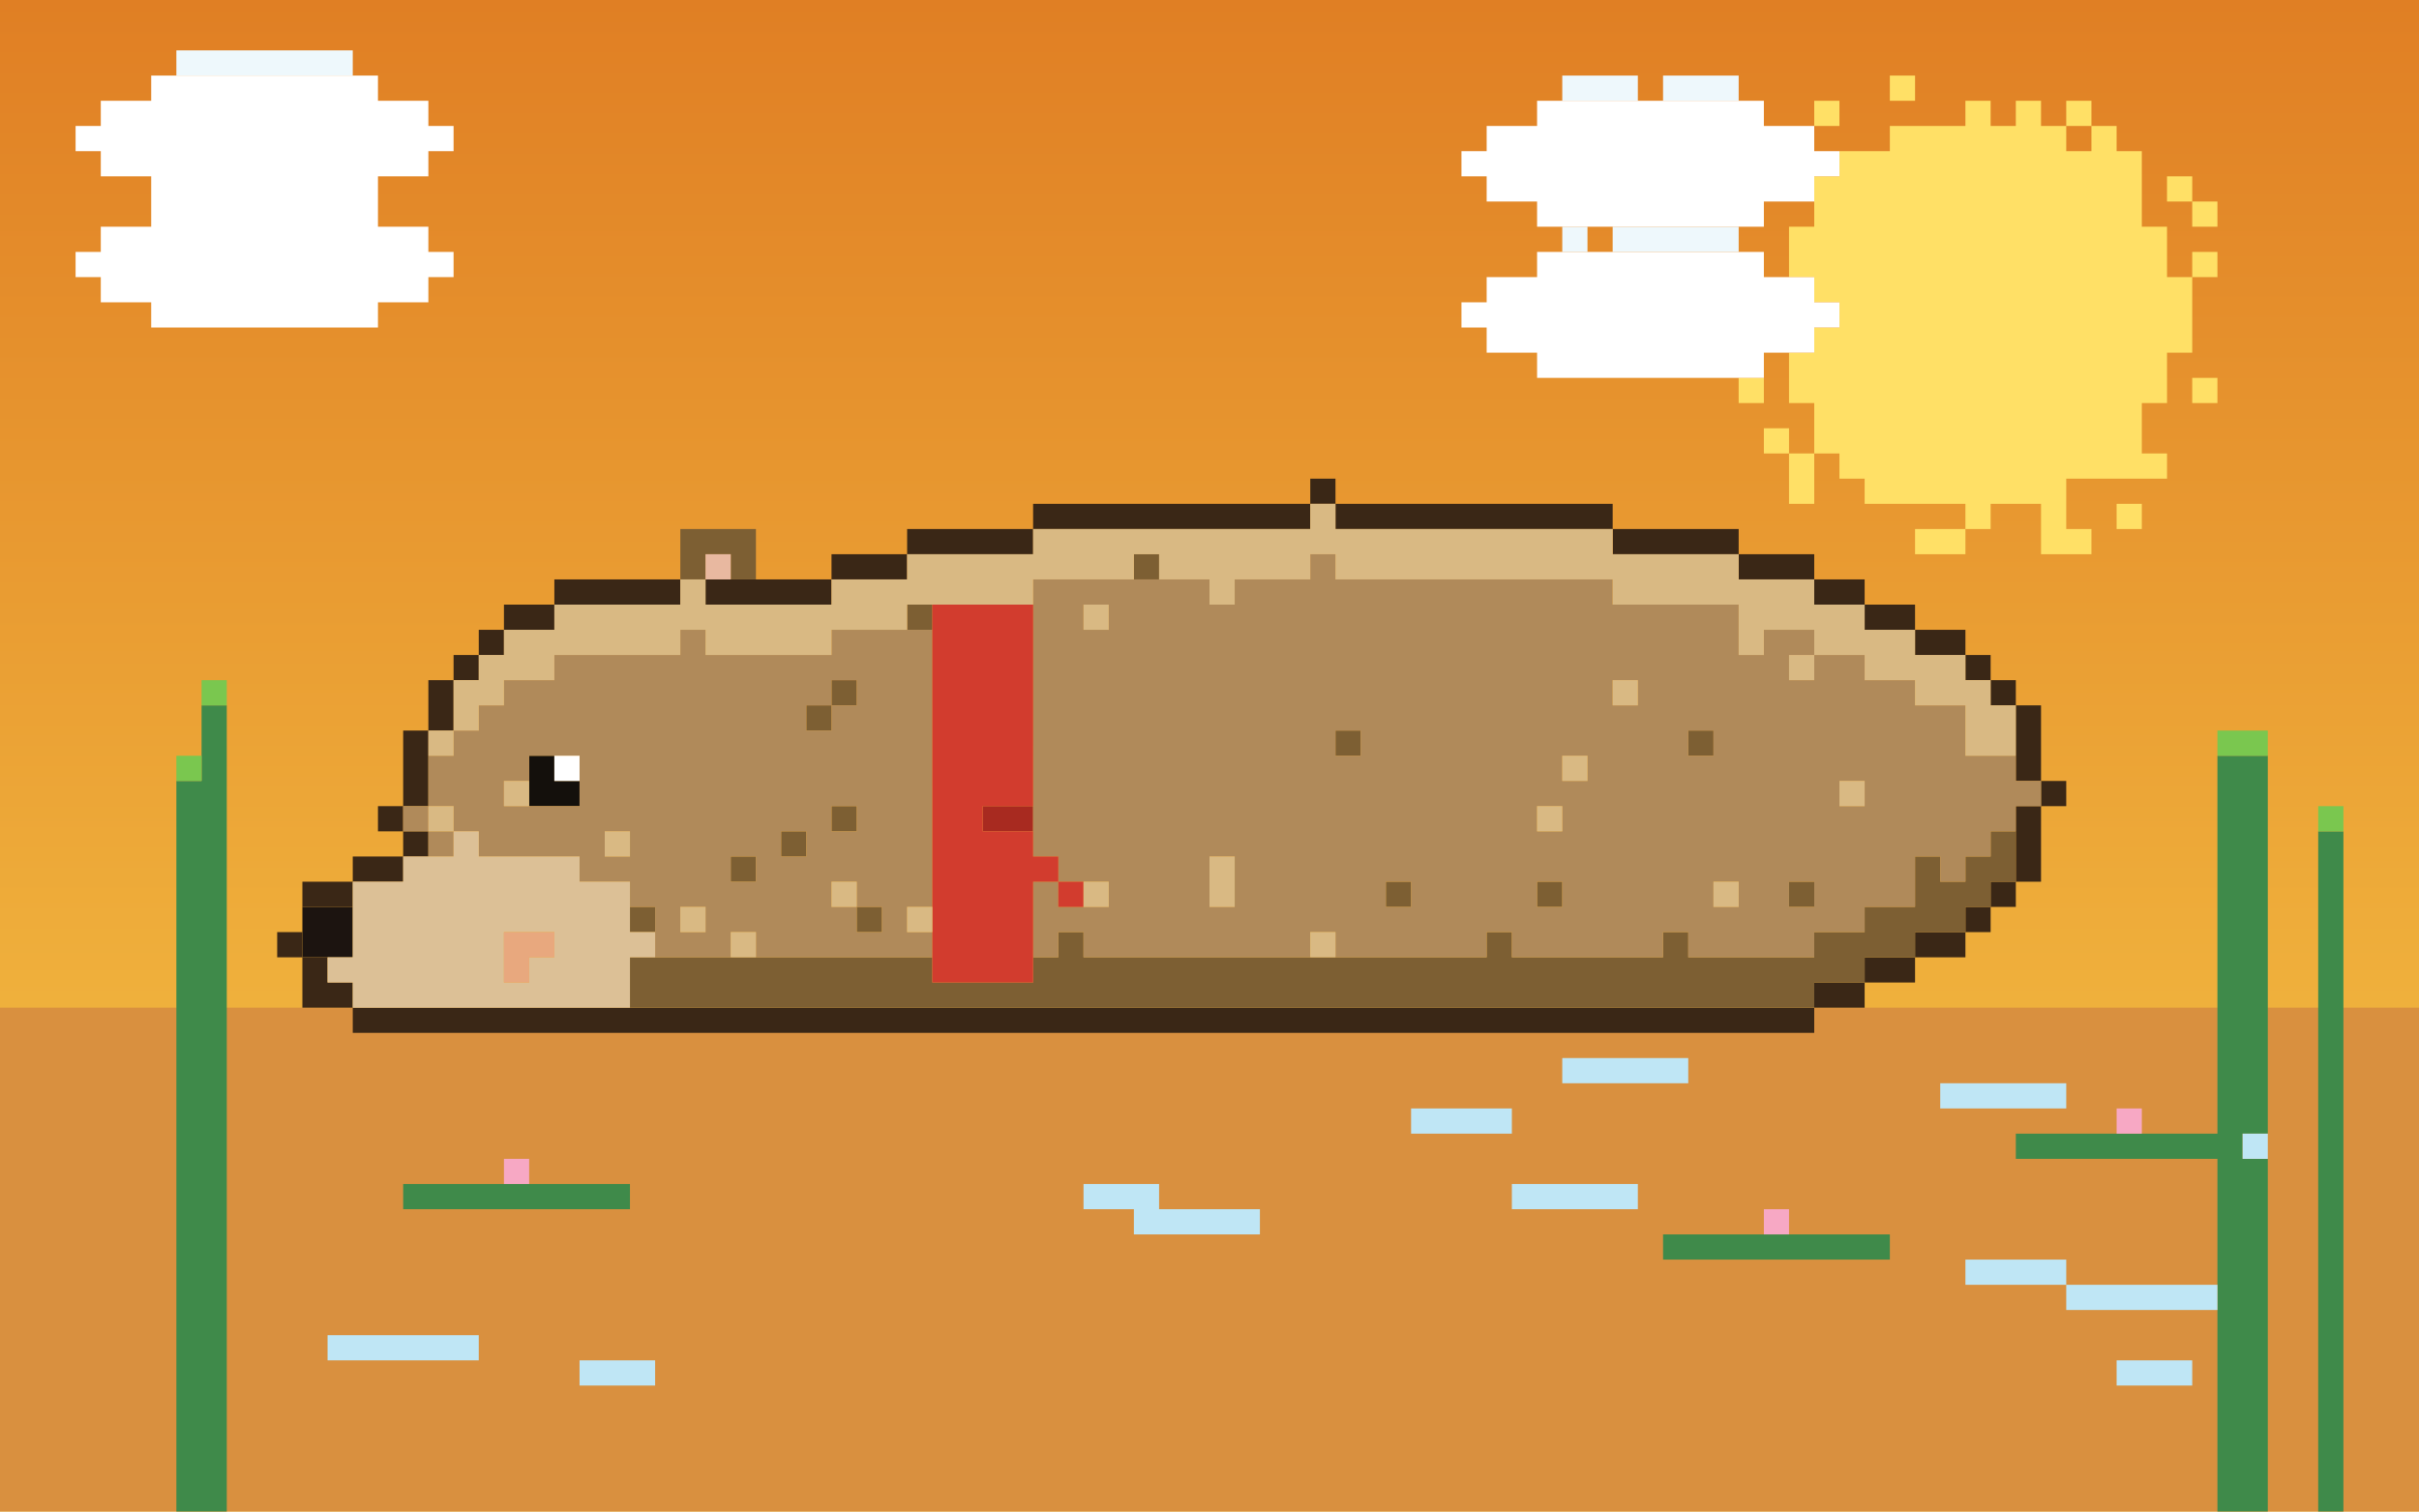
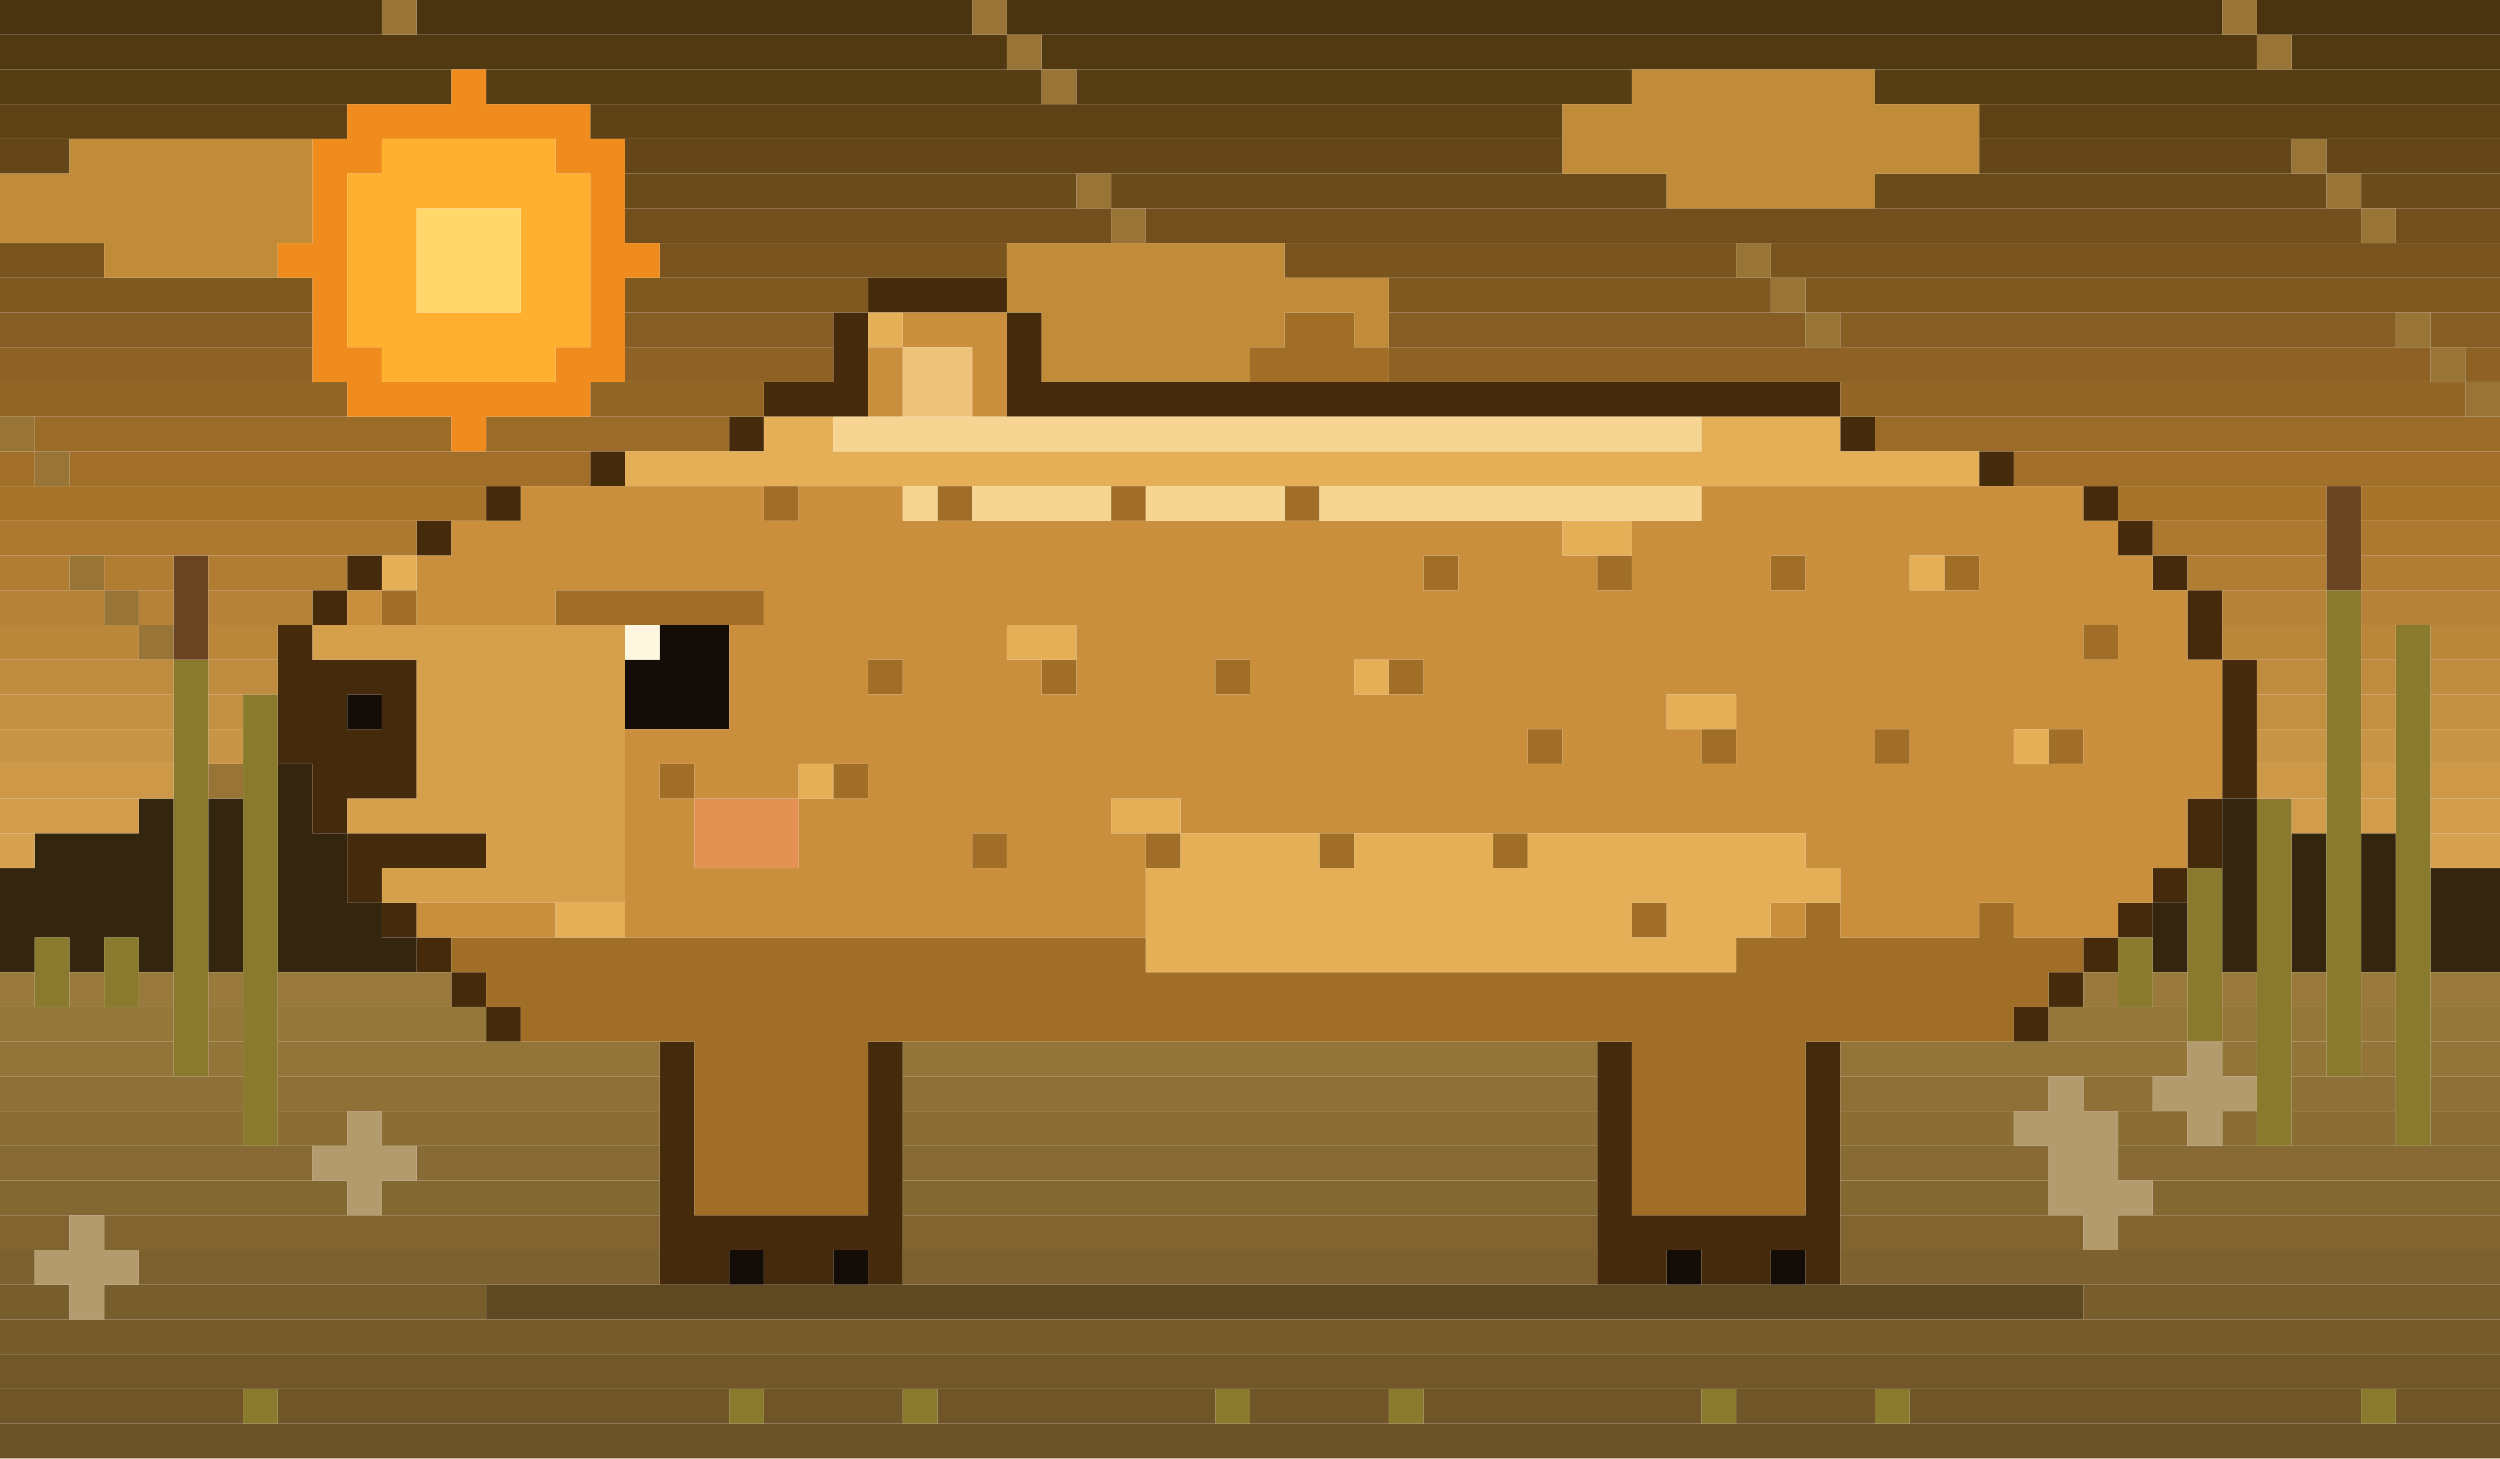
- <svg xmlns="http://www.w3.org/2000/svg" viewBox="0 0 480 300">
-   <defs>
-     <linearGradient id="g" x1="0" y1="0" x2="0" y2="1">
-       <stop offset="0" stop-color="#e07f24" />
-       <stop offset="1" stop-color="#f7c948" />
-     </linearGradient>
-   </defs>
-   <rect width="480" height="300" fill="url(#g)" />
-   <rect y="200" width="480" height="100" fill="#d9903f" />
-   <path fill="#14100c" d="M105 150h5v5H105zM105 155h10v5H105z" />
-   <path fill="#1c1410" d="M60 180h10v5H60zM60 185h10v5H60z" />
-   <path fill="#3a2716" d="M260 95h5v5H260zM205 100h55v5H205zM265 100h55v5H265zM180 105h25v5H180zM320 105h25v5H320zM165 110h15v5H165zM345 110h15v5H345zM110 115h25v5H110zM140 115h25v5H140zM360 115h10v5H360zM100 120h10v5H100zM370 120h10v5H370zM95 125h5v5H95zM380 125h10v5H380zM90 130h5v5H90zM390 130h5v5H390zM85 135h5v5H85zM395 135h5v5H395zM85 140h5v5H85zM400 140h5v5H400zM80 145h5v5H80zM400 145h5v5H400zM80 150h5v5H80zM400 150h5v5H400zM80 155h5v5H80zM405 155h5v5H405zM75 160h5v5H75zM400 160h5v5H400zM80 165h5v5H80zM400 165h5v5H400zM70 170h10v5H70zM400 170h5v5H400zM60 175h10v5H60zM395 175h5v5H395zM390 180h5v5H390zM55 185h5v5H55zM380 185h10v5H380zM60 190h5v5H60zM370 190h10v5H370zM60 195h10v5H60zM360 195h10v5H360zM70 200h290v5H70z" />
-   <path fill="#3f8a4a" d="M40 140h5v5H40zM40 145h5v5H40zM40 150h5v5H40zM440 150h10v5H440zM35 155h10v5H35zM440 155h10v5H440zM35 160h10v5H35zM440 160h10v5H440zM35 165h10v5H35zM440 165h10v5H440zM460 165h5v5H460zM35 170h10v5H35zM440 170h10v5H440zM460 170h5v5H460zM35 175h10v5H35zM440 175h10v5H440zM460 175h5v5H460zM35 180h10v5H35zM440 180h10v5H440zM460 180h5v5H460zM35 185h10v5H35zM440 185h10v5H440zM460 185h5v5H460zM35 190h10v5H35zM440 190h10v5H440zM460 190h5v5H460zM35 195h10v5H35zM440 195h10v5H440zM460 195h5v5H460zM35 200h10v5H35zM440 200h10v5H440zM460 200h5v5H460zM35 205h10v5H35zM440 205h10v5H440zM460 205h5v5H460zM35 210h10v5H35zM440 210h10v5H440zM460 210h5v5H460zM35 215h10v5H35zM440 215h10v5H440zM460 215h5v5H460zM35 220h10v5H35zM440 220h10v5H440zM460 220h5v5H460zM35 225h10v5H35zM400 225h45v5H400zM460 225h5v5H460zM35 230h10v5H35zM440 230h10v5H440zM460 230h5v5H460zM35 235h10v5H35zM80 235h45v5H80zM440 235h10v5H440zM460 235h5v5H460zM35 240h10v5H35zM440 240h10v5H440zM460 240h5v5H460zM35 245h10v5H35zM330 245h45v5H330zM440 245h10v5H440zM460 245h5v5H460zM35 250h10v5H35zM440 250h10v5H440zM460 250h5v5H460zM35 255h10v5H35zM440 255h10v5H440zM460 255h5v5H460zM35 260h10v5H35zM440 260h10v5H440zM460 260h5v5H460zM35 265h10v5H35zM440 265h10v5H440zM460 265h5v5H460zM35 270h10v5H35zM440 270h10v5H440zM460 270h5v5H460zM35 275h10v5H35zM440 275h10v5H440zM460 275h5v5H460zM35 280h10v5H35zM440 280h10v5H440zM460 280h5v5H460zM35 285h10v5H35zM440 285h10v5H440zM460 285h5v5H460zM35 290h10v5H35zM440 290h10v5H440zM460 290h5v5H460zM35 295h10v5H35zM440 295h10v5H440zM460 295h5v5H460z" />
-   <path fill="#7ac74f" d="M40 135h5v5H40zM440 145h10v5H440zM35 150h5v5H35zM460 160h5v5H460z" />
-   <path fill="#7d5f33" d="M135 105h15v5H135zM135 110h5v5H135zM145 110h5v5H145zM225 110h5v5H225zM180 120h5v5H180zM165 135h5v5H165zM160 140h5v5H160zM265 145h5v5H265zM335 145h5v5H335zM165 160h5v5H165zM155 165h5v5H155zM395 165h5v5H395zM145 170h5v5H145zM380 170h5v5H380zM390 170h10v5H390zM275 175h5v5H275zM305 175h5v5H305zM355 175h5v5H355zM380 175h15v5H380zM125 180h5v5H125zM170 180h5v5H170zM370 180h20v5H370zM210 185h5v5H210zM295 185h5v5H295zM330 185h5v5H330zM360 185h20v5H360zM125 190h60v5H125zM205 190h165v5H205zM125 195h235v5H125z" />
-   <path fill="#a82a20" d="M195 160h10v5H195z" />
-   <path fill="#b08a5a" d="M260 110h5v5H260zM205 115h35v5H205zM245 115h75v5H245zM205 120h10v5H205zM220 120h125v5H220zM135 125h5v5H135zM165 125h20v5H165zM205 125h140v5H205zM350 125h10v5H350zM110 130h75v5H110zM205 130h150v5H205zM360 130h10v5H360zM100 135h65v5H100zM170 135h15v5H170zM205 135h115v5H205zM325 135h55v5H325zM95 140h65v5H95zM165 140h20v5H165zM205 140h185v5H205zM90 145h95v5H90zM205 145h60v5H205zM270 145h65v5H270zM340 145h50v5H340zM85 150h20v5H85zM115 150h70v5H115zM205 150h105v5H205zM315 150h85v5H315zM85 155h15v5H85zM115 155h70v5H115zM205 155h160v5H205zM370 155h35v5H370zM80 160h5v5H80zM90 160h75v5H90zM170 160h15v5H170zM205 160h100v5H205zM310 160h90v5H310zM85 165h5v5H85zM95 165h25v5H95zM125 165h30v5H125zM160 165h25v5H160zM205 165h190v5H205zM115 170h30v5H115zM150 170h35v5H150zM210 170h30v5H210zM245 170h135v5H245zM385 170h5v5H385zM125 175h40v5H125zM170 175h15v5H170zM205 175h5v5H205zM220 175h20v5H220zM245 175h30v5H245zM280 175h25v5H280zM310 175h30v5H310zM345 175h10v5H345zM360 175h20v5H360zM130 180h5v5H130zM140 180h30v5H140zM175 180h5v5H175zM205 180h165v5H205zM130 185h15v5H130zM150 185h35v5H150zM205 185h5v5H205zM215 185h45v5H215zM265 185h30v5H265zM300 185h30v5H300zM335 185h25v5H335z" />
-   <path fill="#bfe6f5" d="M310 210h25v5H310zM385 215h25v5H385zM280 220h20v5H280zM445 225h5v5H445zM215 235h15v5H215zM300 235h25v5H300zM225 240h25v5H225zM390 250h20v5H390zM410 255h30v5H410zM65 265h30v5H65zM115 270h15v5H115zM420 270h15v5H420z" />
-   <path fill="#d23c2e" d="M185 120h20v5H185zM185 125h20v5H185zM185 130h20v5H185zM185 135h20v5H185zM185 140h20v5H185zM185 145h20v5H185zM185 150h20v5H185zM185 155h20v5H185zM185 160h10v5H185zM185 165h20v5H185zM185 170h25v5H185zM185 175h20v5H185zM210 175h5v5H210zM185 180h20v5H185zM185 185h20v5H185zM185 190h20v5H185z" />
-   <path fill="#d9b983" d="M260 100h5v5H260zM205 105h115v5H205zM180 110h45v5H180zM230 110h30v5H230zM265 110h80v5H265zM135 115h5v5H135zM165 115h40v5H165zM240 115h5v5H240zM320 115h40v5H320zM110 120h70v5H110zM215 120h5v5H215zM345 120h25v5H345zM100 125h35v5H100zM140 125h25v5H140zM345 125h5v5H345zM360 125h20v5H360zM95 130h15v5H95zM355 130h5v5H355zM370 130h20v5H370zM90 135h10v5H90zM320 135h5v5H320zM380 135h15v5H380zM90 140h5v5H90zM390 140h10v5H390zM85 145h5v5H85zM390 145h10v5H390zM310 150h5v5H310zM100 155h5v5H100zM365 155h5v5H365zM85 160h5v5H85zM305 160h5v5H305zM120 165h5v5H120zM240 170h5v5H240zM165 175h5v5H165zM215 175h5v5H215zM240 175h5v5H240zM340 175h5v5H340zM135 180h5v5H135zM180 180h5v5H180zM145 185h5v5H145zM260 185h5v5H260z" />
-   <path fill="#dcc096" d="M90 165h5v5H90zM80 170h35v5H80zM70 175h55v5H70zM70 180h55v5H70zM70 185h30v5H70zM110 185h20v5H110zM65 190h35v5H65zM105 190h20v5H105zM70 195h55v5H70z" />
-   <path fill="#e8a87e" d="M100 185h10v5H100zM100 190h5v5H100z" />
-   <path fill="#e8b8a0" d="M140 110h5v5H140z" />
-   <path fill="#eef8fc" d="M35 10h35v5H35zM310 15h15v5H310zM330 15h15v5H330zM310 45h5v5H310zM320 45h25v5H320z" />
-   <path fill="#f7a8c4" d="M420 220h5v5H420zM100 230h5v5H100zM350 240h5v5H350z" />
-   <path fill="#ffe066" d="M375 15h5v5H375zM360 20h5v5H360zM390 20h5v5H390zM400 20h5v5H400zM410 20h5v5H410zM375 25h35v5H375zM415 25h5v5H415zM365 30h60v5H365zM360 35h65v5H360zM430 35h5v5H430zM360 40h65v5H360zM435 40h5v5H435zM355 45h75v5H355zM355 50h75v5H355zM435 50h5v5H435zM360 55h75v5H360zM365 60h70v5H365zM360 65h75v5H360zM355 70h75v5H355zM345 75h5v5H345zM355 75h75v5H355zM435 75h5v5H435zM360 80h65v5H360zM350 85h5v5H350zM360 85h65v5H360zM355 90h5v5H355zM365 90h65v5H365zM355 95h5v5H355zM370 95h40v5H370zM390 100h5v5H390zM405 100h5v5H405zM420 100h5v5H420zM380 105h10v5H380zM405 105h10v5H405z" />
-   <path fill="#ffffff" d="M30 15h45v5H30zM20 20h65v5H20zM305 20h45v5H305zM15 25h75v5H15zM295 25h65v5H295zM20 30h65v5H20zM290 30h75v5H290zM30 35h45v5H30zM295 35h65v5H295zM30 40h45v5H30zM305 40h45v5H305zM20 45h65v5H20zM15 50h75v5H15zM305 50h45v5H305zM20 55h65v5H20zM295 55h65v5H295zM30 60h45v5H30zM290 60h75v5H290zM295 65h65v5H295zM305 70h45v5H305zM110 150h5v5H110z" />
+ <svg xmlns="http://www.w3.org/2000/svg" viewBox="0 0 432 252">
+   <path fill="#140c06" d="M114 108h12v6H114zM108 114h18v6H108zM60 120h6v6H60zM108 120h18v6H108zM126 216h6v6H126zM144 216h6v6H144zM288 216h6v6H288zM306 216h6v6H306z" />
+   <path fill="#33250e" d="M48 132h6v6H48zM24 138h6v6H24zM36 138h6v6H36zM48 138h6v6H48zM384 138h6v6H384zM6 144h24v6H6zM36 144h6v6H36zM48 144h12v6H48zM384 144h6v6H384zM396 144h6v6H396zM408 144h6v6H408zM0 150h30v6H0zM36 150h6v6H36zM48 150h12v6H48zM384 150h6v6H384zM396 150h6v6H396zM408 150h6v6H408zM420 150h12v6H420zM0 156h30v6H0zM36 156h6v6H36zM48 156h18v6H48zM372 156h6v6H372zM384 156h6v6H384zM396 156h6v6H396zM408 156h6v6H408zM420 156h12v6H420zM0 162h6v6H0zM12 162h6v6H12zM24 162h6v6H24zM36 162h6v6H36zM48 162h24v6H48zM372 162h6v6H372zM384 162h6v6H384zM396 162h6v6H396zM408 162h6v6H408zM420 162h12v6H420z" />
+   <path fill="#452a0c" d="M150 48h24v6H150zM144 54h6v6H144zM174 54h6v6H174zM144 60h6v6H144zM174 60h6v6H174zM132 66h18v6H132zM174 66h144v6H174zM126 72h6v6H126zM318 72h6v6H318zM102 78h6v6H102zM342 78h6v6H342zM84 84h6v6H84zM360 84h6v6H360zM72 90h6v6H72zM366 90h6v6H366zM60 96h6v6H60zM372 96h6v6H372zM54 102h6v6H54zM378 102h6v6H378zM48 108h6v6H48zM378 108h6v6H378zM48 114h24v6H48zM384 114h6v6H384zM48 120h12v6H48zM66 120h6v6H66zM384 120h6v6H384zM48 126h24v6H48zM384 126h6v6H384zM54 132h18v6H54zM384 132h6v6H384zM54 138h6v6H54zM378 138h6v6H378zM60 144h24v6H60zM378 144h6v6H378zM60 150h6v6H60zM372 150h6v6H372zM66 156h6v6H66zM366 156h6v6H366zM72 162h6v6H72zM360 162h6v6H360zM78 168h6v6H78zM354 168h6v6H354zM84 174h6v6H84zM348 174h6v6H348zM114 180h6v6H114zM150 180h6v6H150zM276 180h6v6H276zM312 180h6v6H312zM114 186h6v6H114zM150 186h6v6H150zM276 186h6v6H276zM312 186h6v6H312zM114 192h6v6H114zM150 192h6v6H150zM276 192h6v6H276zM312 192h6v6H312zM114 198h6v6H114zM150 198h6v6H150zM276 198h6v6H276zM312 198h6v6H312zM114 204h6v6H114zM150 204h6v6H150zM276 204h6v6H276zM312 204h6v6H312zM114 210h42v6H114zM276 210h42v6H276zM114 216h12v6H114zM132 216h12v6H132zM150 216h6v6H150zM276 216h12v6H276zM294 216h12v6H294zM312 216h6v6H312z" />
+   <path fill="#4a3410" d="M0 0h66v6H0zM72 0h96v6H72zM174 0h210v6H174zM390 0h42v6H390z" />
+   <path fill="#513912" d="M0 6h174v6H0zM180 6h210v6H180zM396 6h36v6H396z" />
+   <path fill="#573d14" d="M0 12h78v6H0zM84 12h96v6H84zM186 12h96v6H186zM324 12h108v6H324z" />
+   <path fill="#5e4216" d="M0 18h60v6H0zM102 18h168v6H102zM342 18h90v6H342z" />
+   <path fill="#5e4923" d="M84 222h276v6H84z" />
+   <path fill="#654618" d="M0 24h12v6H0zM108 24h162v6H108zM342 24h54v6H342zM402 24h30v6H402z" />
+   <path fill="#6b4423" d="M402 84h6v6H402zM402 90h6v6H402zM30 96h6v6H30zM402 96h6v6H402zM30 102h6v6H30zM30 108h6v6H30z" />
+   <path fill="#6b5226" d="M0 246h432v6H0z" />
+   <path fill="#6c4b1a" d="M108 30h78v6H108zM192 30h96v6H192zM324 30h78v6H324zM408 30h24v6H408z" />
+   <path fill="#6f5528" d="M0 240h42v6H0zM48 240h78v6H48zM132 240h24v6H132zM162 240h48v6H162zM216 240h24v6H216zM246 240h48v6H246zM300 240h24v6H300zM330 240h78v6H330zM414 240h18v6H414z" />
+   <path fill="#724f1c" d="M108 36h84v6H108zM198 36h210v6H198zM414 36h18v6H414z" />
+   <path fill="#725829" d="M0 234h432v6H0z" />
+   <path fill="#765b2b" d="M0 228h432v6H0z" />
+   <path fill="#79541e" d="M0 42h18v6H0zM114 42h60v6H114zM222 42h78v6H222zM306 42h126v6H306z" />
+   <path fill="#795e2d" d="M0 222h12v6H0zM18 222h66v6H18zM360 222h72v6H360z" />
+   <path fill="#7d612e" d="M0 216h6v6H0zM24 216h90v6H24zM156 216h120v6H156zM318 216h114v6H318z" />
+   <path fill="#805920" d="M0 48h54v6H0zM108 48h42v6H108zM240 48h66v6H240zM312 48h120v6H312z" />
+   <path fill="#816430" d="M0 210h12v6H0zM18 210h96v6H18zM156 210h120v6H156zM318 210h42v6H318zM366 210h66v6H366z" />
+   <path fill="#846832" d="M0 204h60v6H0zM66 204h48v6H66zM156 204h120v6H156zM318 204h36v6H318zM372 204h60v6H372z" />
+   <path fill="#865d22" d="M0 54h54v6H0zM108 54h36v6H108zM240 54h72v6H240zM318 54h96v6H318zM420 54h12v6H420z" />
+   <path fill="#886b34" d="M0 198h54v6H0zM72 198h42v6H72zM156 198h120v6H156zM318 198h36v6H318zM366 198h66v6H366z" />
+   <path fill="#8a7a2e" d="M402 102h6v6H402zM402 108h6v6H402zM414 108h6v6H414zM30 114h6v6H30zM402 114h6v6H402zM414 114h6v6H414zM30 120h6v6H30zM42 120h6v6H42zM402 120h6v6H402zM414 120h6v6H414zM30 126h6v6H30zM42 126h6v6H42zM402 126h6v6H402zM414 126h6v6H414zM30 132h6v6H30zM42 132h6v6H42zM402 132h6v6H402zM414 132h6v6H414zM30 138h6v6H30zM42 138h6v6H42zM390 138h6v6H390zM402 138h6v6H402zM414 138h6v6H414zM30 144h6v6H30zM42 144h6v6H42zM390 144h6v6H390zM402 144h6v6H402zM414 144h6v6H414zM30 150h6v6H30zM42 150h6v6H42zM378 150h6v6H378zM390 150h6v6H390zM402 150h6v6H402zM414 150h6v6H414zM30 156h6v6H30zM42 156h6v6H42zM378 156h6v6H378zM390 156h6v6H390zM402 156h6v6H402zM414 156h6v6H414zM6 162h6v6H6zM18 162h6v6H18zM30 162h6v6H30zM42 162h6v6H42zM366 162h6v6H366zM378 162h6v6H378zM390 162h6v6H390zM402 162h6v6H402zM414 162h6v6H414zM6 168h6v6H6zM18 168h6v6H18zM30 168h6v6H30zM42 168h6v6H42zM366 168h6v6H366zM378 168h6v6H378zM390 168h6v6H390zM402 168h6v6H402zM414 168h6v6H414zM30 174h6v6H30zM42 174h6v6H42zM378 174h6v6H378zM390 174h6v6H390zM402 174h6v6H402zM414 174h6v6H414zM30 180h6v6H30zM42 180h6v6H42zM390 180h6v6H390zM402 180h6v6H402zM414 180h6v6H414zM42 186h6v6H42zM390 186h6v6H390zM414 186h6v6H414zM42 192h6v6H42zM390 192h6v6H390zM414 192h6v6H414zM42 240h6v6H42zM126 240h6v6H126zM156 240h6v6H156zM210 240h6v6H210zM240 240h6v6H240zM294 240h6v6H294zM324 240h6v6H324zM408 240h6v6H408z" />
+   <path fill="#8c6e35" d="M0 192h42v6H0zM48 192h12v6H48zM66 192h48v6H66zM156 192h120v6H156zM318 192h30v6H318zM366 192h12v6H366zM384 192h6v6H384zM396 192h18v6H396zM420 192h12v6H420z" />
+   <path fill="#8d6224" d="M0 60h54v6H0zM108 60h36v6H108zM240 60h180v6H240zM426 60h6v6H426z" />
+   <path fill="#8f7137" d="M0 186h42v6H0zM48 186h66v6H48zM156 186h120v6H156zM318 186h36v6H318zM360 186h12v6H360zM396 186h18v6H396zM420 186h12v6H420z" />
+   <path fill="#937439" d="M0 180h30v6H0zM36 180h6v6H36zM48 180h66v6H48zM156 180h120v6H156zM318 180h60v6H318zM384 180h6v6H384zM396 180h6v6H396zM408 180h6v6H408zM420 180h12v6H420z" />
+   <path fill="#946626" d="M0 66h60v6H0zM102 66h30v6H102zM318 66h108v6H318z" />
+   <path fill="#96773a" d="M0 174h30v6H0zM36 174h6v6H36zM48 174h36v6H48zM354 174h24v6H354zM384 174h6v6H384zM396 174h6v6H396zM408 174h6v6H408zM420 174h12v6H420z" />
+   <path fill="#997437" d="M66 0h6v6H66zM168 0h6v6H168zM384 0h6v6H384zM174 6h6v6H174zM390 6h6v6H390zM180 12h6v6H180zM396 24h6v6H396zM186 30h6v6H186zM402 30h6v6H402zM192 36h6v6H192zM408 36h6v6H408zM300 42h6v6H300zM306 48h6v6H306zM312 54h6v6H312zM414 54h6v6H414zM420 60h6v6H420zM426 66h6v6H426zM0 72h6v6H0zM6 78h6v6H6zM12 96h6v6H12zM18 102h6v6H18zM24 108h6v6H24zM36 132h6v6H36z" />
+   <path fill="#9a7a3c" d="M0 168h6v6H0zM12 168h6v6H12zM24 168h6v6H24zM36 168h6v6H36zM48 168h30v6H48zM360 168h6v6H360zM372 168h6v6H372zM384 168h6v6H384zM396 168h6v6H396zM408 168h6v6H408zM420 168h12v6H420z" />
+   <path fill="#9b6b28" d="M6 72h72v6H6zM84 72h42v6H84zM324 72h108v6H324z" />
+   <path fill="#a06e26" d="M222 54h12v6H222zM216 60h24v6H216zM132 84h6v6H132zM162 84h6v6H162zM192 84h6v6H192zM222 84h6v6H222zM246 96h6v6H246zM276 96h6v6H276zM306 96h6v6H306zM336 96h6v6H336zM66 102h6v6H66zM96 102h36v6H96zM360 108h6v6H360zM150 114h6v6H150zM180 114h6v6H180zM210 114h6v6H210zM240 114h6v6H240zM264 126h6v6H264zM294 126h6v6H294zM324 126h6v6H324zM354 126h6v6H354zM114 132h6v6H114zM144 132h6v6H144zM168 144h6v6H168zM198 144h6v6H198zM228 144h6v6H228zM258 144h6v6H258zM282 156h6v6H282zM312 156h6v6H312zM342 156h6v6H342zM78 162h120v6H78zM300 162h60v6H300zM84 168h270v6H84zM90 174h258v6H90zM120 180h30v6H120zM282 180h30v6H282zM120 186h30v6H120zM282 186h30v6H282zM120 192h30v6H120zM282 192h30v6H282zM120 198h30v6H120zM282 198h30v6H282zM120 204h30v6H120zM282 204h30v6H282z" />
+   <path fill="#a16f2a" d="M0 78h6v6H0zM12 78h90v6H12zM348 78h84v6H348z" />
+   <path fill="#a8742c" d="M0 84h84v6H0zM366 84h36v6H366zM408 84h24v6H408z" />
+   <path fill="#ad7930" d="M0 90h72v6H0zM372 90h30v6H372zM408 90h24v6H408z" />
+   <path fill="#b17d33" d="M0 96h12v6H0zM18 96h12v6H18zM36 96h24v6H36zM378 96h24v6H378zM408 96h24v6H408z" />
+   <path fill="#b39b6d" d="M378 180h6v6H378zM354 186h6v6H354zM372 186h18v6H372zM60 192h6v6H60zM348 192h18v6H348zM378 192h6v6H378zM54 198h18v6H54zM354 198h12v6H354zM60 204h6v6H60zM354 204h18v6H354zM12 210h6v6H12zM360 210h6v6H360zM6 216h18v6H6zM12 222h6v6H12z" />
+   <path fill="#b68237" d="M0 102h18v6H0zM24 102h6v6H24zM36 102h18v6H36zM384 102h18v6H384zM408 102h24v6H408z" />
+   <path fill="#ba863a" d="M0 108h24v6H0zM36 108h12v6H36zM384 108h18v6H384zM408 108h6v6H408zM420 108h12v6H420z" />
+   <path fill="#bf8b3e" d="M0 114h30v6H0zM36 114h12v6H36zM390 114h12v6H390zM408 114h6v6H408zM420 114h12v6H420z" />
+   <path fill="#c08c3a" d="M282 12h42v6H282zM270 18h72v6H270zM12 24h42v6H12zM270 24h72v6H270zM0 30h54v6H0zM288 30h36v6H288zM0 36h54v6H0zM18 42h30v6H18zM174 42h48v6H174zM174 48h66v6H174zM180 54h42v6H180zM234 54h6v6H234zM180 60h36v6H180z" />
+   <path fill="#c38f41" d="M0 120h30v6H0zM36 120h6v6H36zM390 120h12v6H390zM408 120h6v6H408zM420 120h12v6H420z" />
+   <path fill="#c89445" d="M0 126h30v6H0zM36 126h6v6H36zM390 126h12v6H390zM408 126h6v6H408zM420 126h12v6H420z" />
+   <path fill="#c98f3d" d="M156 54h18v6H156zM150 60h6v6H150zM168 60h6v6H168zM150 66h6v6H150zM168 66h6v6H168zM90 84h42v6H90zM138 84h18v6H138zM294 84h66v6H294zM78 90h192v6H78zM282 90h84v6H282zM72 96h174v6H72zM252 96h24v6H252zM282 96h24v6H282zM312 96h18v6H312zM342 96h30v6H342zM60 102h6v6H60zM72 102h24v6H72zM132 102h246v6H132zM126 108h48v6H126zM186 108h174v6H186zM366 108h12v6H366zM126 114h24v6H126zM156 114h24v6H156zM186 114h24v6H186zM216 114h18v6H216zM246 114h138v6H246zM126 120h162v6H126zM300 120h84v6H300zM108 126h156v6H108zM270 126h24v6H270zM300 126h24v6H300zM330 126h18v6H330zM360 126h24v6H360zM108 132h6v6H108zM120 132h18v6H120zM150 132h234v6H150zM108 138h12v6H108zM138 138h54v6H138zM204 138h174v6H204zM108 144h12v6H108zM138 144h30v6H138zM174 144h24v6H174zM312 144h66v6H312zM108 150h90v6H108zM318 150h54v6H318zM72 156h24v6H72zM108 156h90v6H108zM306 156h6v6H306zM318 156h24v6H318zM348 156h18v6H348z" />
+   <path fill="#cd9949" d="M0 132h30v6H0zM390 132h12v6H390zM408 132h6v6H408zM420 132h12v6H420z" />
+   <path fill="#d19d4c" d="M0 138h24v6H0zM396 138h6v6H396zM408 138h6v6H408zM420 138h12v6H420z" />
+   <path fill="#d69f4c" d="M54 108h54v6H54zM72 114h36v6H72zM72 120h36v6H72zM72 126h36v6H72zM72 132h36v6H72zM60 138h48v6H60zM84 144h24v6H84zM66 150h42v6H66z" />
+   <path fill="#d6a250" d="M0 144h6v6H0zM420 144h12v6H420z" />
+   <path fill="#e29153" d="M120 138h18v6H120zM120 144h18v6H120z" />
+   <path fill="#e5af58" d="M150 54h6v6H150zM132 72h12v6H132zM294 72h24v6H294zM108 78h234v6H108zM270 90h12v6H270zM66 96h6v6H66zM330 96h6v6H330zM174 108h12v6H174zM234 114h6v6H234zM288 120h12v6H288zM348 126h6v6H348zM138 132h6v6H138zM192 138h12v6H192zM204 144h24v6H204zM234 144h24v6H234zM264 144h48v6H264zM198 150h120v6H198zM96 156h12v6H96zM198 156h84v6H198zM288 156h18v6H288zM198 162h102v6H198z" />
+   <path fill="#eec27a" d="M156 60h12v6H156zM156 66h12v6H156z" />
+   <path fill="#f08c1e" d="M78 12h6v6H78zM60 18h42v6H60zM54 24h12v6H54zM96 24h12v6H96zM54 30h6v6H54zM102 30h6v6H102zM54 36h6v6H54zM102 36h6v6H102zM48 42h12v6H48zM102 42h12v6H102zM54 48h6v6H54zM102 48h6v6H102zM54 54h6v6H54zM102 54h6v6H102zM54 60h12v6H54zM96 60h12v6H96zM60 66h42v6H60zM78 72h6v6H78z" />
+   <path fill="#f6d492" d="M144 72h150v6H144zM156 84h6v6H156zM168 84h24v6H168zM198 84h24v6H198zM228 84h66v6H228z" />
+   <path fill="#ffb02e" d="M66 24h30v6H66zM60 30h42v6H60zM60 36h12v6H60zM90 36h12v6H90zM60 42h12v6H60zM90 42h12v6H90zM60 48h12v6H60zM90 48h12v6H90zM60 54h42v6H60zM66 60h30v6H66z" />
+   <path fill="#ffd76a" d="M72 36h18v6H72zM72 42h18v6H72zM72 48h18v6H72z" />
+   <path fill="#fff6e0" d="M108 108h6v6H108z" />
</svg>
